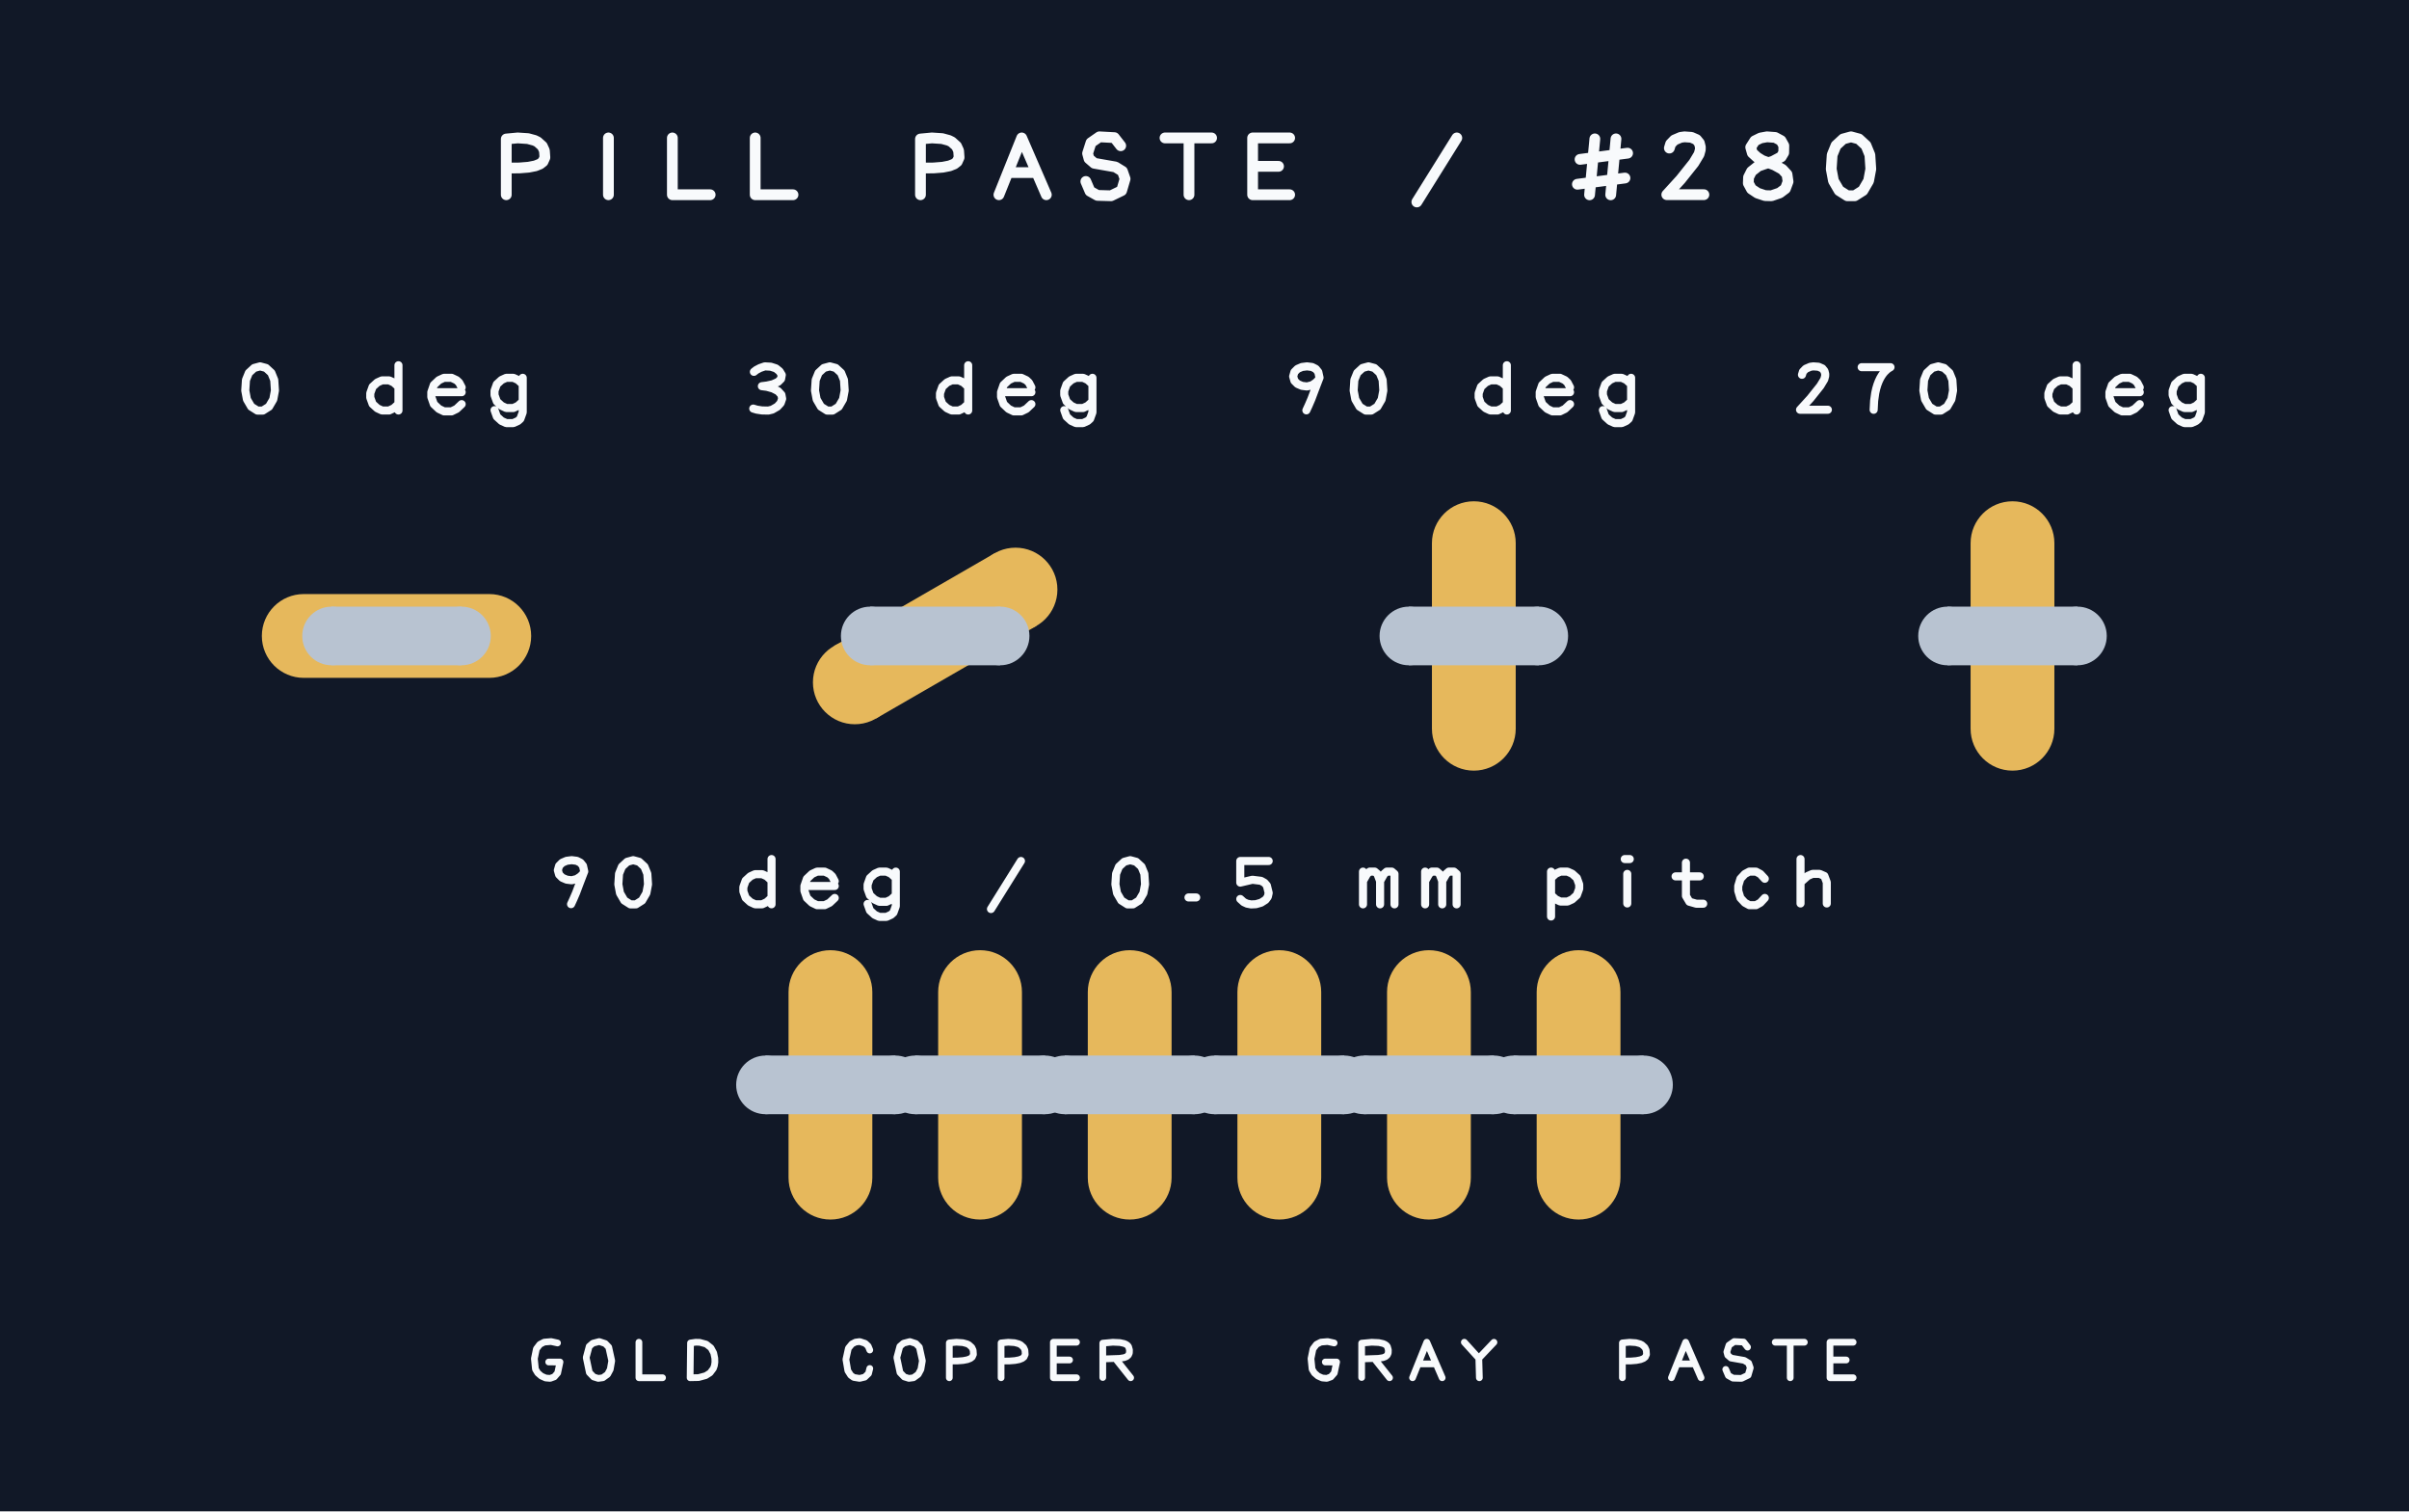
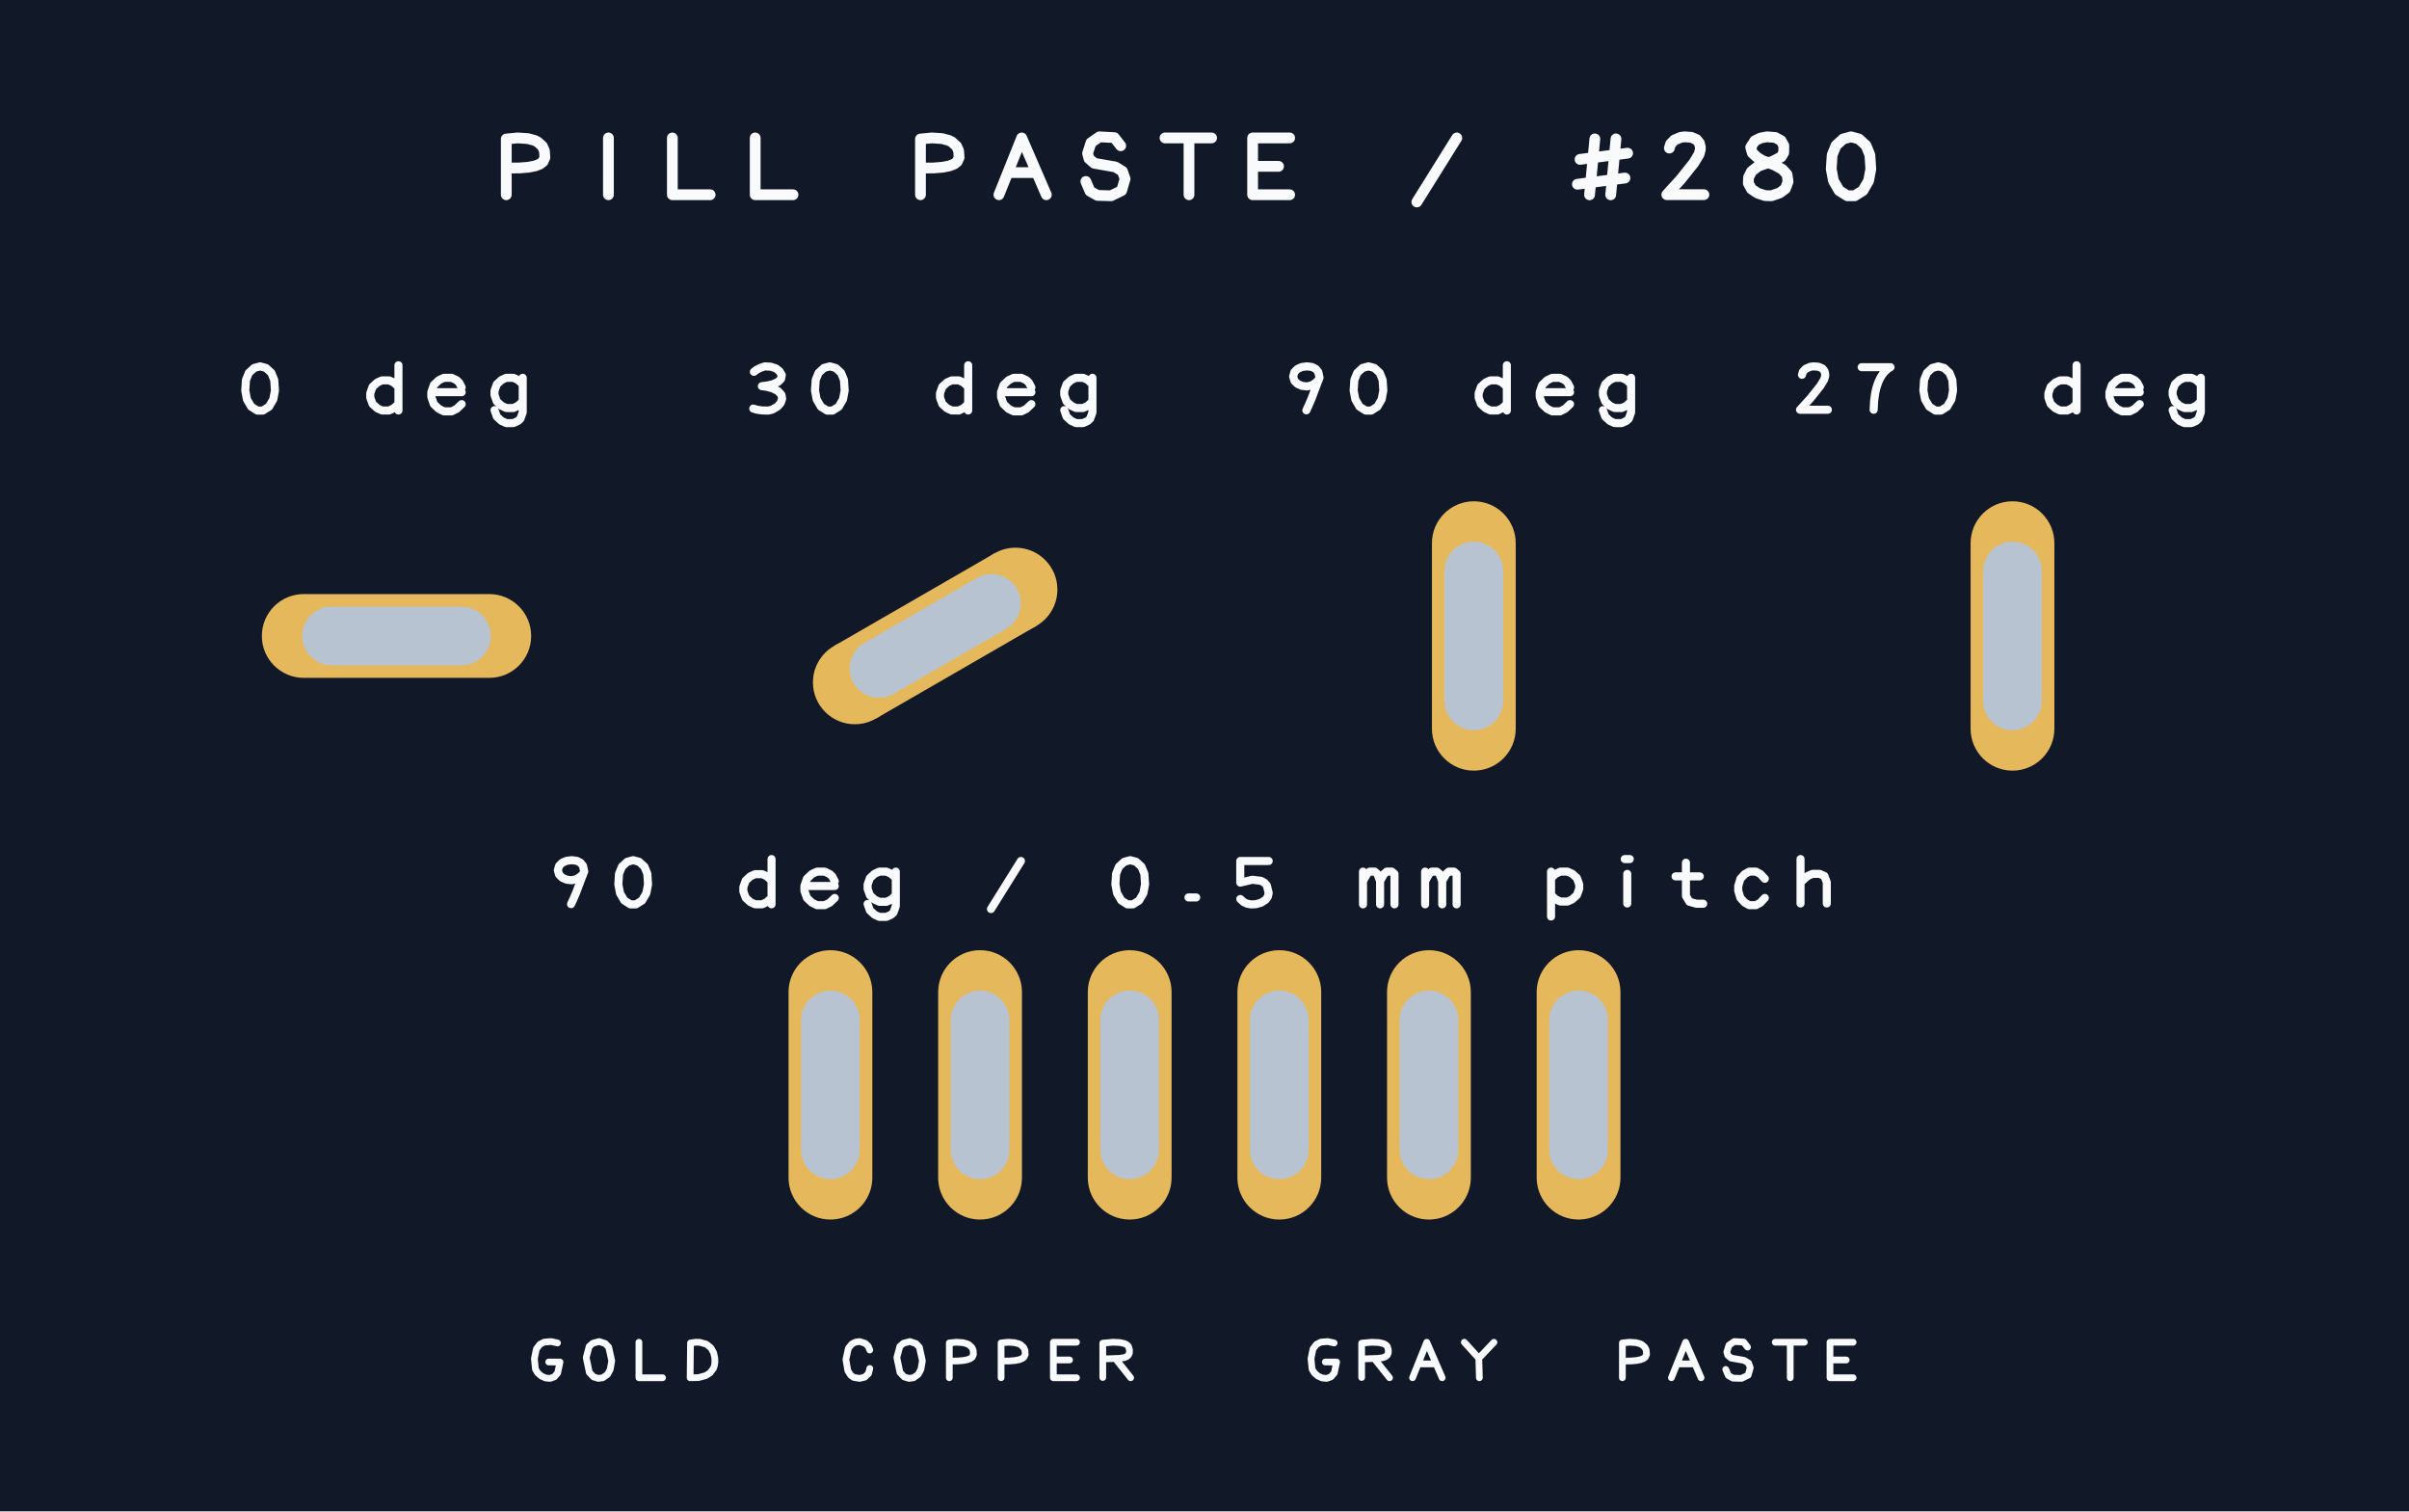
<svg xmlns="http://www.w3.org/2000/svg" xmlns:xlink="http://www.w3.org/1999/xlink" version="1.1" stroke-linecap="round" stroke-linejoin="round" stroke-width="0" fill-rule="evenodd" viewBox="-4025 -2525 8050 5050" width="8.05mm" height="5.05mm">
  <defs>
    <rect x="-450" y="-140" width="900" height="280" rx="140" ry="140" id="rotated-pill-paste-280-bottom-B_Cu_pad-13" />
    <g id="rotated-pill-paste-280-bottom-B_Cu_pad-14">
      <polygon points="-198.468,-276.244 338.468,33.756 198.468,276.244 -338.468,-33.756" />
      <circle cx="-268.468" cy="-155" r="140" />
      <circle cx="268.468" cy="155" r="140" />
    </g>
    <rect x="-140" y="-450" width="280" height="900" rx="140" ry="140" id="rotated-pill-paste-280-bottom-B_Cu_pad-15" />
-     <g id="rotated-pill-paste-280-bottom-B_Paste_pad-16">
-       <rect x="-217" y="-98" width="434" height="196" />
-       <circle cx="-217" cy="0" r="98" />
-       <circle cx="217" cy="0" r="98" />
+     <rect x="-315" y="-98" width="630" height="196" rx="98" ry="98" id="rotated-pill-paste-280-bottom-B_Paste_pad-16" />
+     <g id="rotated-pill-paste-280-bottom-B_Paste_pad-17">
+       <polygon points="-138.928,-193.371 236.928,23.629 138.928,193.371 -236.928,-23.629" />
+       <circle cx="-187.928" cy="-108.5" r="98" />
+       <circle cx="187.928" cy="108.5" r="98" />
    </g>
+     <rect x="-98" y="-315" width="196" height="630" rx="98" ry="98" id="rotated-pill-paste-280-bottom-B_Paste_pad-18" />
  </defs>
  <rect x="-4025" y="-2525" width="8050" height="5050" fill="#111827" />
  <g transform="scale(1,-1)">
    <g id="rotated-pill-paste-280-bottom-B_Cu" fill="#e6b85c" stroke="#e6b85c">
      <use xlink:href="#rotated-pill-paste-280-bottom-B_Cu_pad-13" x="-2700" y="400" />
      <use xlink:href="#rotated-pill-paste-280-bottom-B_Cu_pad-14" x="-900" y="400" />
      <use xlink:href="#rotated-pill-paste-280-bottom-B_Cu_pad-15" x="900" y="400" />
      <use xlink:href="#rotated-pill-paste-280-bottom-B_Cu_pad-15" x="2700" y="400" />
      <use xlink:href="#rotated-pill-paste-280-bottom-B_Cu_pad-15" x="-1250" y="-1100" />
      <use xlink:href="#rotated-pill-paste-280-bottom-B_Cu_pad-15" x="-750" y="-1100" />
      <use xlink:href="#rotated-pill-paste-280-bottom-B_Cu_pad-15" x="-250" y="-1100" />
      <use xlink:href="#rotated-pill-paste-280-bottom-B_Cu_pad-15" x="250" y="-1100" />
      <use xlink:href="#rotated-pill-paste-280-bottom-B_Cu_pad-15" x="750" y="-1100" />
      <use xlink:href="#rotated-pill-paste-280-bottom-B_Cu_pad-15" x="1250" y="-1100" />
    </g>
    <g id="rotated-pill-paste-280-bottom-B_Paste" fill="#b8c3d1" stroke="#b8c3d1">
      <use xlink:href="#rotated-pill-paste-280-bottom-B_Paste_pad-16" x="-2700" y="400" />
-       <use xlink:href="#rotated-pill-paste-280-bottom-B_Paste_pad-16" x="-900" y="400" />
-       <use xlink:href="#rotated-pill-paste-280-bottom-B_Paste_pad-16" x="900" y="400" />
-       <use xlink:href="#rotated-pill-paste-280-bottom-B_Paste_pad-16" x="2700" y="400" />
-       <use xlink:href="#rotated-pill-paste-280-bottom-B_Paste_pad-16" x="-1250" y="-1100" />
-       <use xlink:href="#rotated-pill-paste-280-bottom-B_Paste_pad-16" x="-750" y="-1100" />
-       <use xlink:href="#rotated-pill-paste-280-bottom-B_Paste_pad-16" x="-250" y="-1100" />
-       <use xlink:href="#rotated-pill-paste-280-bottom-B_Paste_pad-16" x="250" y="-1100" />
-       <use xlink:href="#rotated-pill-paste-280-bottom-B_Paste_pad-16" x="750" y="-1100" />
-       <use xlink:href="#rotated-pill-paste-280-bottom-B_Paste_pad-16" x="1250" y="-1100" />
+       <use xlink:href="#rotated-pill-paste-280-bottom-B_Paste_pad-17" x="-900" y="400" />
+       <use xlink:href="#rotated-pill-paste-280-bottom-B_Paste_pad-18" x="900" y="400" />
+       <use xlink:href="#rotated-pill-paste-280-bottom-B_Paste_pad-18" x="2700" y="400" />
+       <use xlink:href="#rotated-pill-paste-280-bottom-B_Paste_pad-18" x="-1250" y="-1100" />
+       <use xlink:href="#rotated-pill-paste-280-bottom-B_Paste_pad-18" x="-750" y="-1100" />
+       <use xlink:href="#rotated-pill-paste-280-bottom-B_Paste_pad-18" x="-250" y="-1100" />
+       <use xlink:href="#rotated-pill-paste-280-bottom-B_Paste_pad-18" x="250" y="-1100" />
+       <use xlink:href="#rotated-pill-paste-280-bottom-B_Paste_pad-18" x="750" y="-1100" />
+       <use xlink:href="#rotated-pill-paste-280-bottom-B_Paste_pad-18" x="1250" y="-1100" />
    </g>
    <g id="rotated-pill-paste-280-bottom-F_SilkScreen" fill="#f8fafc" stroke="#f8fafc">
      <path d="M -2333.221 1874.288 -2333.221 2060.539 -2295.006 2064.121 -2260.819 2061.882 -2238.59 2055.856 -2228.651 2050.986 -2212.798 2036.7 -2205.754 2021.356 -2204.158 1998.925 -2210.475 1984.823 -2220.334 1977.028 -2236.055 1970.778 -2258.792 1966.296 -2289.693 1963.805 -2329.914 1963.528 M -1991.869 2064.121 -1991.869 1874.288 M -1778.212 2064.121 -1778.212 1874.288 -1651.884 1874.288 M -1501.391 2064.121 -1501.391 1874.288 -1375.063 1874.288 M -949.117 1874.288 -949.117 2060.539 -910.902 2064.121 -876.715 2061.882 -854.486 2055.856 -844.547 2050.986 -828.694 2036.7 -821.65 2021.356 -820.054 1998.925 -826.371 1984.823 -836.23 1977.028 -851.951 1970.778 -874.688 1966.296 -905.589 1963.805 -945.81 1963.528 M -686.993 1874.288 -610.802 2064.121 -528.536 1874.288 M -648.567 1948.334 -570.659 1948.334 M -279.981 2037.987 -301.1 2065.106 -351.159 2067.812 -379.217 2048.282 -390.672 2012.449 -385.928 1994.756 -368.176 1979.474 -297.833 1967.151 -274.168 1952.584 -265.387 1927.389 -276.954 1887.985 -312.284 1870.86 -357.709 1872.135 -382.552 1886.029 -396.501 1918.706 M -131.985 2064.121 23.738 2064.121 M -51.811 2064.121 -51.811 1874.288 M 160.832 2064.121 160.832 1874.288 M 160.832 2064.121 284.563 2064.121 M 160.832 1969.205 247.444 1969.205 M 160.832 1874.288 284.563 1874.288 M 709.552 1850.13 843.126 2064.121 M 1304.376 2060.976 1286.718 1874.069 M 1375.01 2060.976 1357.352 1874.069 M 1254.933 1992.449 1413.858 2013.217 M 1246.104 1909.375 1405.029 1930.144 M 1553.429 2030.206 1557.688 2044.158 1570.274 2057.17 1590.901 2065.993 1604.139 2067.812 1627.044 2066.136 1644.226 2058.603 1653.621 2047.05 1656.996 2033.624 1656.772 2024.694 1652.739 2009.746 1635.234 1980.683 1591.152 1925.397 1544.8 1874.547 1668.804 1874.547 M 1879.628 2067.812 1858.327 2063.946 1838.927 2054.426 1825.234 2033.005 1830.559 2013.964 1846.535 1999.386 1863.272 1988.973 1905.114 1973.502 1930.98 1959.222 1946.576 1942.263 1950 1918.165 1941.251 1894.661 1922.231 1880.381 1894.463 1870.86 1873.162 1871.455 1848.056 1879.786 1827.896 1893.174 1817.245 1912.809 1818.006 1932.446 1827.896 1952.081 1849.958 1969.635 1872.021 1977.37 1899.789 1986.295 1927.176 2000.874 1935.545 2014.857 1935.925 2038.36 1926.416 2055.318 1907.016 2065.731 1879.628 2067.812 M 2160.443 2067.812 2134.002 2060.652 2110.328 2038.834 2097.414 2007.157 2094.34 1960.178 2101.719 1920.791 2120.781 1888.15 2148.145 1870.86 2172.741 1870.86 2200.106 1888.15 2219.168 1920.791 2226.547 1960.178 2223.473 2007.157 2210.559 2038.834 2186.885 2060.652 2160.443 2067.812" fill="none" stroke-width="36" />
      <path d="M -2162.013 -1962.365 -2183.61 -1957.617 -2206.431 -1959.513 -2221.068 -1967.099 -2232.622 -1982.17 -2239.3 -2014.707 -2235.737 -2049.968 -2228.018 -2062.684 -2216.103 -2072.928 -2201.743 -2079.378 -2186.682 -2080.712 -2172.668 -2075.608 -2161.448 -2062.744 -2153.679 -2026.007 -2191.49 -2025.923 M -2025.88 -2080.712 -2041.431 -2075.874 -2055.646 -2061.154 -2066.158 -2011.19 -2056.145 -1973.795 -2043.86 -1963.144 -2022.588 -1957.617 -2002.562 -1964.251 -1990.836 -1976.376 -1980.794 -2021.926 -1985.792 -2050.684 -1994.698 -2067.304 -2010.516 -2078.625 -2025.88 -2080.712 M -1889.941 -1959.924 -1889.941 -2078.57 -1810.986 -2078.57 M -1718.851 -2078.57 -1717.558 -1962.389 -1700.167 -1959.924 -1686.844 -1960.211 -1665.203 -1966.064 -1649.199 -1978.703 -1640.049 -1995.722 -1636.402 -2013.369 -1636.05 -2026.655 -1637.719 -2038.042 -1641.132 -2047.673 -1652.089 -2062.247 -1666.718 -2071.524 -1690.719 -2078.026 -1718.851 -2078.57 M -1118.507 -1985.973 -1123.867 -1972.909 -1133.699 -1963.66 -1152.321 -1957.617 -1166.081 -1959.462 -1178.207 -1965.656 -1190.048 -1979.951 -1198.316 -2017.473 -1191.828 -2055.192 -1182.149 -2070.382 -1172.086 -2077.49 -1152.483 -2080.712 -1135.398 -2076.594 -1122.748 -2064.575 -1118.507 -2047.611 M -987.802 -2080.712 -1003.353 -2075.874 -1017.568 -2061.154 -1028.08 -2011.19 -1018.067 -1973.795 -1005.782 -1963.144 -984.51 -1957.617 -964.484 -1964.251 -952.758 -1976.376 -942.716 -2021.926 -947.714 -2050.684 -956.62 -2067.304 -972.438 -2078.625 -987.802 -2080.712 M -852.718 -2078.57 -852.718 -1962.163 -828.833 -1959.924 -807.467 -1961.324 -793.573 -1965.09 -787.361 -1968.134 -777.454 -1977.063 -773.051 -1986.652 -772.053 -2000.672 -776.002 -2009.486 -782.163 -2014.358 -791.989 -2018.264 -806.199 -2021.065 -825.513 -2022.622 -850.651 -2022.795 M -679.705 -2078.57 -679.705 -1962.163 -655.82 -1959.924 -634.454 -1961.324 -620.56 -1965.09 -614.348 -1968.134 -604.441 -1977.063 -600.038 -1986.652 -599.04 -2000.672 -602.989 -2009.486 -609.15 -2014.358 -618.976 -2018.264 -633.186 -2021.065 -652.5 -2022.622 -677.638 -2022.795 M -505.025 -1959.924 -505.025 -2078.57 M -505.025 -1959.924 -427.694 -1959.924 M -505.025 -2019.247 -450.893 -2019.247 M -505.025 -2078.57 -427.694 -2078.57 M -339.916 -2077.72 -339.916 -1962.997 -306.279 -1959.924 -282.669 -1960.952 -268.427 -1964.109 -262.438 -1966.682 -257.509 -1970.032 -253.868 -1974.243 -250.657 -1985.661 -250.959 -1995.786 -254.245 -2003.118 -260.143 -2008.141 -268.28 -2011.34 -283.867 -2013.779 -337.687 -2015.685 M -292.992 -2020.529 -246.777 -2078.57 M 433.182 -1962.365 411.585 -1957.617 388.764 -1959.513 374.127 -1967.099 362.573 -1982.17 355.895 -2014.707 359.458 -2049.968 367.177 -2062.684 379.092 -2072.928 393.452 -2079.378 408.513 -2080.712 422.527 -2075.608 433.747 -2062.744 441.516 -2026.007 403.705 -2025.923 M 525.149 -2077.72 525.149 -1962.997 558.786 -1959.924 582.396 -1960.952 596.638 -1964.109 602.627 -1966.682 607.556 -1970.032 611.197 -1974.243 614.408 -1985.661 614.106 -1995.786 610.82 -2003.118 604.922 -2008.141 596.785 -2011.34 581.198 -2013.779 527.378 -2015.685 M 572.073 -2020.529 618.288 -2078.57 M 695.214 -2078.57 742.833 -1959.924 794.25 -2078.57 M 719.23 -2032.291 767.923 -2032.291 M 868.227 -1959.924 916.363 -2012.974 M 967.263 -1960.093 916.682 -2013.31 918.488 -2078.57 M 1396.451 -2078.57 1396.451 -1962.163 1420.336 -1959.924 1441.702 -1961.324 1455.596 -1965.09 1461.808 -1968.134 1471.715 -1977.063 1476.118 -1986.652 1477.116 -2000.672 1473.167 -2009.486 1467.006 -2014.358 1457.18 -2018.264 1442.97 -2021.065 1423.656 -2022.622 1398.518 -2022.795 M 1560.279 -2078.57 1607.898 -1959.924 1659.315 -2078.57 M 1584.295 -2032.291 1632.988 -2032.291 M 1814.661 -1976.258 1801.462 -1959.308 1770.175 -1957.617 1752.639 -1969.824 1745.48 -1992.219 1748.445 -2003.277 1759.539 -2012.829 1803.504 -2020.531 1818.294 -2029.635 1823.782 -2045.382 1816.553 -2070.01 1794.472 -2080.712 1766.081 -2079.916 1750.554 -2071.232 1741.837 -2050.808 M 1907.159 -1959.924 2004.486 -1959.924 M 1957.268 -1959.924 1957.268 -2078.57 M 2090.17 -1959.924 2090.17 -2078.57 M 2090.17 -1959.924 2167.501 -1959.924 M 2090.17 -2019.247 2144.302 -2019.247 M 2090.17 -2078.57 2167.501 -2078.57" fill="none" stroke-width="22.5" />
      <path d="M -3155.824 1300.859 -3175.654 1295.489 -3193.41 1279.126 -3203.095 1255.367 -3205.401 1220.134 -3199.867 1190.593 -3185.57 1166.113 -3165.047 1153.145 -3146.6 1153.145 -3126.077 1166.113 -3111.78 1190.593 -3106.246 1220.134 -3108.551 1255.367 -3118.236 1279.126 -3135.992 1295.489 -3155.824 1300.859 M -2693.475 1304.551 -2693.475 1153.403 M -2693.475 1232.625 -2709.259 1247.01 -2724.808 1254.099 -2748.367 1254.099 -2764.151 1247.01 -2779.935 1232.625 -2787.709 1210.944 -2787.709 1196.558 -2779.935 1175.085 -2764.151 1160.7 -2748.367 1153.403 -2724.808 1153.403 -2709.259 1160.7 -2693.475 1175.085 M -2583.682 1214.55 -2482.271 1214.55 M -2482.271 1230.571 -2490.638 1246.591 -2499.257 1254.718 -2515.99 1262.612 -2541.343 1262.612 -2558.329 1254.718 -2575.316 1238.697 -2583.682 1214.55 -2583.682 1198.529 -2575.316 1174.614 -2558.329 1158.593 -2541.343 1150.467 -2515.99 1150.467 -2499.257 1158.593 -2482.271 1174.614 M -2278.244 1262.612 -2278.244 1147.227 -2286.018 1125.697 -2294.028 1118.381 -2309.577 1111.274 -2333.136 1111.274 -2348.919 1118.381 -2364.704 1132.804 -2372.478 1154.543 M -2278.244 1241.082 -2294.028 1255.505 -2309.577 1262.612 -2333.136 1262.612 -2348.919 1255.505 -2364.704 1241.082 -2372.478 1219.343 -2372.478 1204.92 -2364.704 1183.389 -2348.919 1168.966 -2333.136 1161.65 -2309.577 1161.65 -2294.028 1168.966 -2278.244 1183.389" fill="none" stroke-width="27" />
      <path d="M -1505.71 1282.535 -1497.824 1288.717 -1485.258 1295.341 -1469.241 1300.859 -1449.529 1299.757 -1432.28 1294.237 -1419.959 1284.301 -1412.567 1272.157 -1415.031 1258.909 -1424.888 1248.973 -1442.137 1241.245 -1461.849 1236.829 -1479.098 1234.621 -1461.849 1232.413 -1442.137 1226.893 -1424.888 1218.061 -1413.799 1205.916 -1411.335 1192.669 -1416.263 1178.316 -1427.352 1166.172 -1444.601 1156.236 -1457.66 1153.145 -1478.851 1153.587 -1496.1 1156.236 -1507.927 1159.769 M -1252.016 1300.859 -1271.847 1295.489 -1289.602 1279.126 -1299.287 1255.367 -1301.593 1220.134 -1296.059 1190.593 -1281.762 1166.113 -1261.239 1153.145 -1242.792 1153.145 -1222.269 1166.113 -1207.972 1190.593 -1202.438 1220.134 -1204.744 1255.367 -1214.429 1279.126 -1232.185 1295.489 -1252.016 1300.859 M -789.668 1304.551 -789.668 1153.403 M -789.668 1232.625 -805.451 1247.01 -821 1254.099 -844.559 1254.099 -860.343 1247.01 -876.127 1232.625 -883.901 1210.944 -883.901 1196.558 -876.127 1175.085 -860.343 1160.7 -844.559 1153.403 -821 1153.403 -805.451 1160.7 -789.668 1175.085 M -679.874 1214.55 -578.463 1214.55 M -578.463 1230.571 -586.83 1246.591 -595.45 1254.718 -612.182 1262.612 -637.535 1262.612 -654.522 1254.718 -671.508 1238.697 -679.874 1214.55 -679.874 1198.529 -671.508 1174.614 -654.522 1158.593 -637.535 1150.467 -612.182 1150.467 -595.45 1158.593 -578.463 1174.614 M -374.436 1262.612 -374.436 1147.227 -382.21 1125.697 -390.22 1118.381 -405.769 1111.274 -429.328 1111.274 -445.112 1118.381 -460.896 1132.804 -468.67 1154.543 M -374.436 1241.082 -390.22 1255.505 -405.769 1262.612 -429.328 1262.612 -445.112 1255.505 -460.896 1241.082 -468.67 1219.343 -468.67 1204.92 -460.896 1183.389 -445.112 1168.966 -429.328 1161.65 -405.769 1161.65 -390.22 1168.966 -374.436 1183.389" fill="none" stroke-width="27" />
      <path d="M 384.469 1263.059 380.269 1281.959 371.869 1292.459 359.269 1298.759 342.469 1300.859 325.669 1298.759 310.969 1292.459 300.469 1281.959 296.269 1267.259 300.469 1252.559 310.969 1242.059 325.669 1235.759 342.469 1233.659 359.269 1237.859 371.869 1246.259 380.269 1254.659 384.469 1263.059 M 384.259 1262.849 368.299 1221.269 357.169 1191.659 347.929 1170.239 340.369 1153.859 M 547.984 1300.859 528.153 1295.489 510.398 1279.126 500.713 1255.367 498.407 1220.134 503.941 1190.593 518.238 1166.113 538.761 1153.145 557.208 1153.145 577.731 1166.113 592.028 1190.593 597.562 1220.134 595.256 1255.367 585.571 1279.126 567.815 1295.489 547.984 1300.859 M 1010.332 1304.551 1010.332 1153.403 M 1010.332 1232.625 994.549 1247.01 979 1254.099 955.441 1254.099 939.657 1247.01 923.873 1232.625 916.099 1210.944 916.099 1196.558 923.873 1175.085 939.657 1160.7 955.441 1153.403 979 1153.403 994.549 1160.7 1010.332 1175.085 M 1120.126 1214.55 1221.537 1214.55 M 1221.537 1230.571 1213.17 1246.591 1204.55 1254.718 1187.818 1262.612 1162.465 1262.612 1145.478 1254.718 1128.492 1238.697 1120.126 1214.55 1120.126 1198.529 1128.492 1174.614 1145.478 1158.593 1162.465 1150.467 1187.818 1150.467 1204.55 1158.593 1221.537 1174.614 M 1425.564 1262.612 1425.564 1147.227 1417.79 1125.697 1409.78 1118.381 1394.231 1111.274 1370.672 1111.274 1354.888 1118.381 1339.104 1132.804 1331.33 1154.543 M 1425.564 1241.082 1409.78 1255.505 1394.231 1262.612 1370.672 1262.612 1354.888 1255.505 1339.104 1241.082 1331.33 1219.343 1331.33 1204.92 1339.104 1183.389 1354.888 1168.966 1370.672 1161.65 1394.231 1161.65 1409.78 1168.966 1425.564 1183.389" fill="none" stroke-width="27" />
      <path d="M 1996.531 1272.655 1999.726 1283.118 2009.165 1292.877 2024.635 1299.495 2034.564 1300.859 2051.742 1299.602 2064.629 1293.952 2071.676 1285.287 2074.207 1275.218 2074.039 1268.521 2071.014 1257.31 2057.885 1235.513 2024.824 1194.048 1990.059 1155.911 2083.062 1155.911 M 2195.983 1298.091 2292.37 1298.091 2285.107 1293.743 2281.289 1290.865 2272.35 1282.316 2267.495 1276.431 2262.56 1269.328 2257.677 1260.899 2252.979 1251.037 2248.598 1239.633 2244.667 1226.58 2241.318 1211.77 2237.677 1186.024 2236.092 1155.716 M 2451.792 1300.859 2431.961 1295.489 2414.205 1279.126 2404.52 1255.367 2402.214 1220.134 2407.749 1190.593 2422.046 1166.113 2442.568 1153.145 2461.016 1153.145 2481.539 1166.113 2495.836 1190.593 2501.37 1220.134 2499.064 1255.367 2489.379 1279.126 2471.623 1295.489 2451.792 1300.859 M 2914.14 1304.551 2914.14 1153.403 M 2914.14 1232.625 2898.357 1247.01 2882.807 1254.099 2859.249 1254.099 2843.465 1247.01 2827.681 1232.625 2819.907 1210.944 2819.907 1196.558 2827.681 1175.085 2843.465 1160.7 2859.249 1153.403 2882.807 1153.403 2898.357 1160.7 2914.14 1175.085 M 3023.933 1214.55 3125.345 1214.55 M 3125.345 1230.571 3116.978 1246.591 3108.358 1254.718 3091.625 1262.612 3066.272 1262.612 3049.286 1254.718 3032.3 1238.697 3023.933 1214.55 3023.933 1198.529 3032.3 1174.614 3049.286 1158.593 3066.272 1150.467 3091.625 1150.467 3108.358 1158.593 3125.345 1174.614 M 3329.371 1262.612 3329.371 1147.227 3321.597 1125.697 3313.587 1118.381 3298.039 1111.274 3274.48 1111.274 3258.696 1118.381 3242.912 1132.804 3235.138 1154.543 M 3329.371 1241.082 3313.587 1255.505 3298.039 1262.612 3274.48 1262.612 3258.696 1255.505 3242.912 1241.082 3235.138 1219.343 3235.138 1204.92 3242.912 1183.389 3258.696 1168.966 3274.48 1161.65 3298.039 1161.65 3313.587 1168.966 3329.371 1183.389" fill="none" stroke-width="27" />
      <path d="M -2072.648 -386.941 -2076.848 -368.041 -2085.248 -357.541 -2097.848 -351.241 -2114.648 -349.141 -2131.448 -351.241 -2146.148 -357.541 -2156.648 -368.041 -2160.848 -382.741 -2156.648 -397.441 -2146.148 -407.941 -2131.448 -414.241 -2114.648 -416.341 -2097.848 -412.141 -2085.248 -403.741 -2076.848 -395.341 -2072.648 -386.941 M -2072.858 -387.151 -2088.818 -428.731 -2099.948 -458.341 -2109.188 -479.761 -2116.748 -496.141 M -1909.133 -349.141 -1928.964 -354.511 -1946.719 -370.874 -1956.404 -394.633 -1958.71 -429.866 -1953.176 -459.407 -1938.879 -483.887 -1918.356 -496.855 -1899.909 -496.855 -1879.386 -483.887 -1865.089 -459.407 -1859.555 -429.866 -1861.861 -394.633 -1871.546 -370.874 -1889.302 -354.511 -1909.133 -349.141 M -1446.785 -345.449 -1446.785 -496.597 M -1446.785 -417.375 -1462.568 -402.99 -1478.117 -395.901 -1501.676 -395.901 -1517.46 -402.99 -1533.244 -417.375 -1541.018 -439.056 -1541.018 -453.442 -1533.244 -474.915 -1517.46 -489.3 -1501.676 -496.597 -1478.117 -496.597 -1462.568 -489.3 -1446.785 -474.915 M -1336.991 -435.45 -1235.58 -435.45 M -1235.58 -419.429 -1243.947 -403.409 -1252.567 -395.282 -1269.299 -387.388 -1294.652 -387.388 -1311.639 -395.282 -1328.625 -411.303 -1336.991 -435.45 -1336.991 -451.471 -1328.625 -475.386 -1311.639 -491.407 -1294.652 -499.533 -1269.299 -499.533 -1252.567 -491.407 -1235.58 -475.386 M -1031.553 -387.388 -1031.553 -502.773 -1039.327 -524.303 -1047.337 -531.619 -1062.886 -538.726 -1086.445 -538.726 -1102.229 -531.619 -1118.013 -517.196 -1125.787 -495.457 M -1031.553 -408.918 -1047.337 -394.495 -1062.886 -387.388 -1086.445 -387.388 -1102.229 -394.495 -1118.013 -408.918 -1125.787 -430.657 -1125.787 -445.08 -1118.013 -466.611 -1102.229 -481.034 -1086.445 -488.35 -1062.886 -488.35 -1047.337 -481.034 -1031.553 -466.611 M -713.529 -512.402 -613.349 -351.909 M -248.208 -349.141 -268.039 -354.511 -285.795 -370.874 -295.48 -394.633 -297.786 -429.866 -292.251 -459.407 -277.954 -483.887 -257.432 -496.855 -238.984 -496.855 -218.461 -483.887 -204.164 -459.407 -198.63 -429.866 -200.936 -394.633 -210.621 -370.874 -228.377 -354.511 -248.208 -349.141 M -27.673 -473.726 -53.512 -473.726 M 119.548 -351.909 119.548 -424.087 160.015 -414.595 188.91 -418.165 200.408 -424.61 208.394 -433.754 214.499 -458.674 211.612 -471.62 204.035 -481.809 189.147 -491.272 171.941 -496.251 155.762 -497.049 142.136 -494.451 131.122 -489.357 119.548 -478.877 M 119.548 -351.909 214.499 -351.909 M 529.652 -387.388 529.652 -496.767 M 529.652 -418.639 543.064 -395.087 552.046 -387.388 568.78 -387.388 577.763 -395.087 586.745 -418.639 586.745 -496.767 M 586.745 -418.639 600.158 -395.087 609.017 -387.388 625.874 -387.388 634.857 -395.087 634.857 -496.767 M 737.268 -387.388 737.268 -496.767 M 737.268 -418.639 750.68 -395.087 759.662 -387.388 776.396 -387.388 785.378 -395.087 794.361 -418.639 794.361 -496.767 M 794.361 -418.639 807.774 -395.087 816.633 -387.388 833.49 -387.388 842.473 -395.087 842.473 -496.767 M 1158.036 -387.388 1158.036 -537.391 M 1158.036 -408.728 1173.803 -394.432 1189.334 -387.388 1212.867 -387.388 1228.634 -394.432 1244.401 -408.728 1252.167 -430.275 1252.167 -444.572 1244.401 -465.912 1228.634 -480.208 1212.867 -487.459 1189.334 -487.459 1173.803 -480.208 1158.036 -465.912 M 1404.317 -345.449 1421.117 -345.449 M 1412.707 -394.979 1412.707 -493.832 M 1608.784 -357.549 1608.784 -468.575 1620.332 -488.058 1643.429 -494.678 1666.526 -494.678 M 1574.139 -403.318 1654.978 -403.318 M 1872.348 -411.303 1857.474 -395.282 1842.822 -387.388 1820.622 -387.388 1805.748 -395.282 1790.875 -411.303 1783.549 -435.45 1783.549 -451.471 1790.875 -475.386 1805.748 -491.407 1820.622 -499.533 1842.822 -499.533 1857.474 -491.407 1872.348 -475.386 M 1991.677 -345.449 1991.677 -493.832 M 1991.677 -423.222 2015.595 -401.937 2031.613 -394.978 2055.531 -394.978 2071.441 -401.937 2079.451 -423.222 2079.451 -493.832" fill="none" stroke-width="27" />
    </g>
  </g>
</svg>
